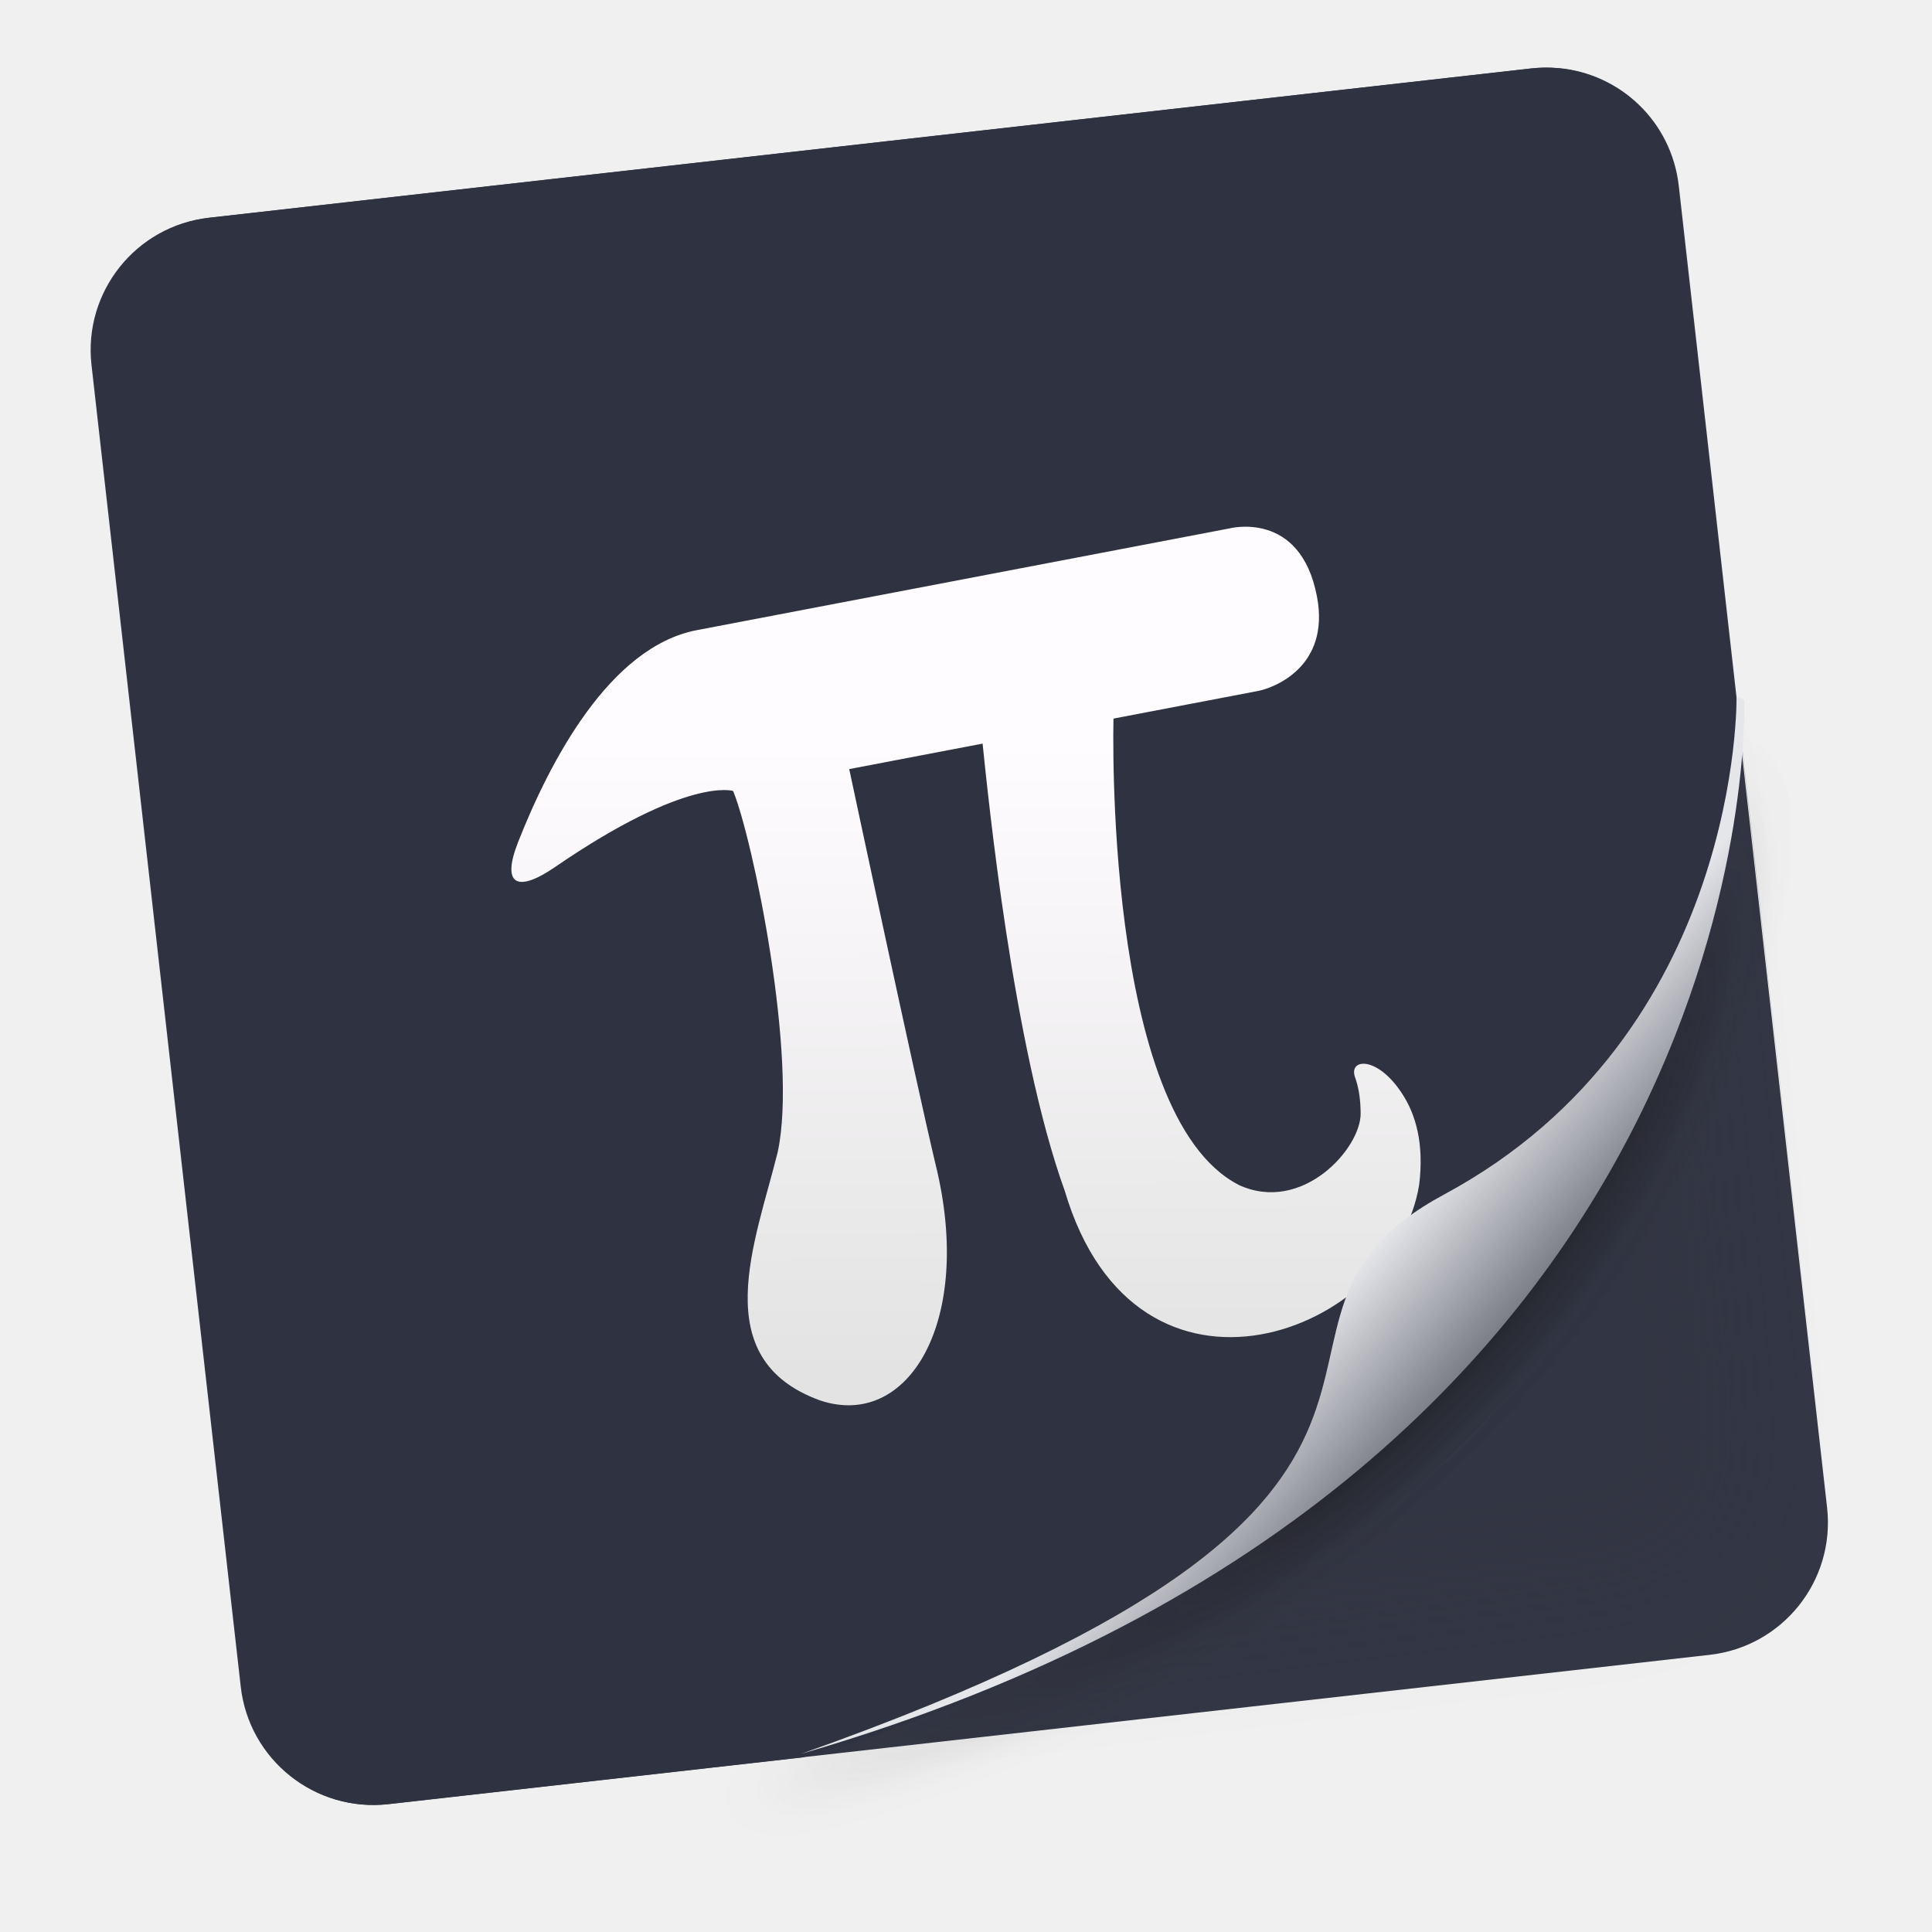
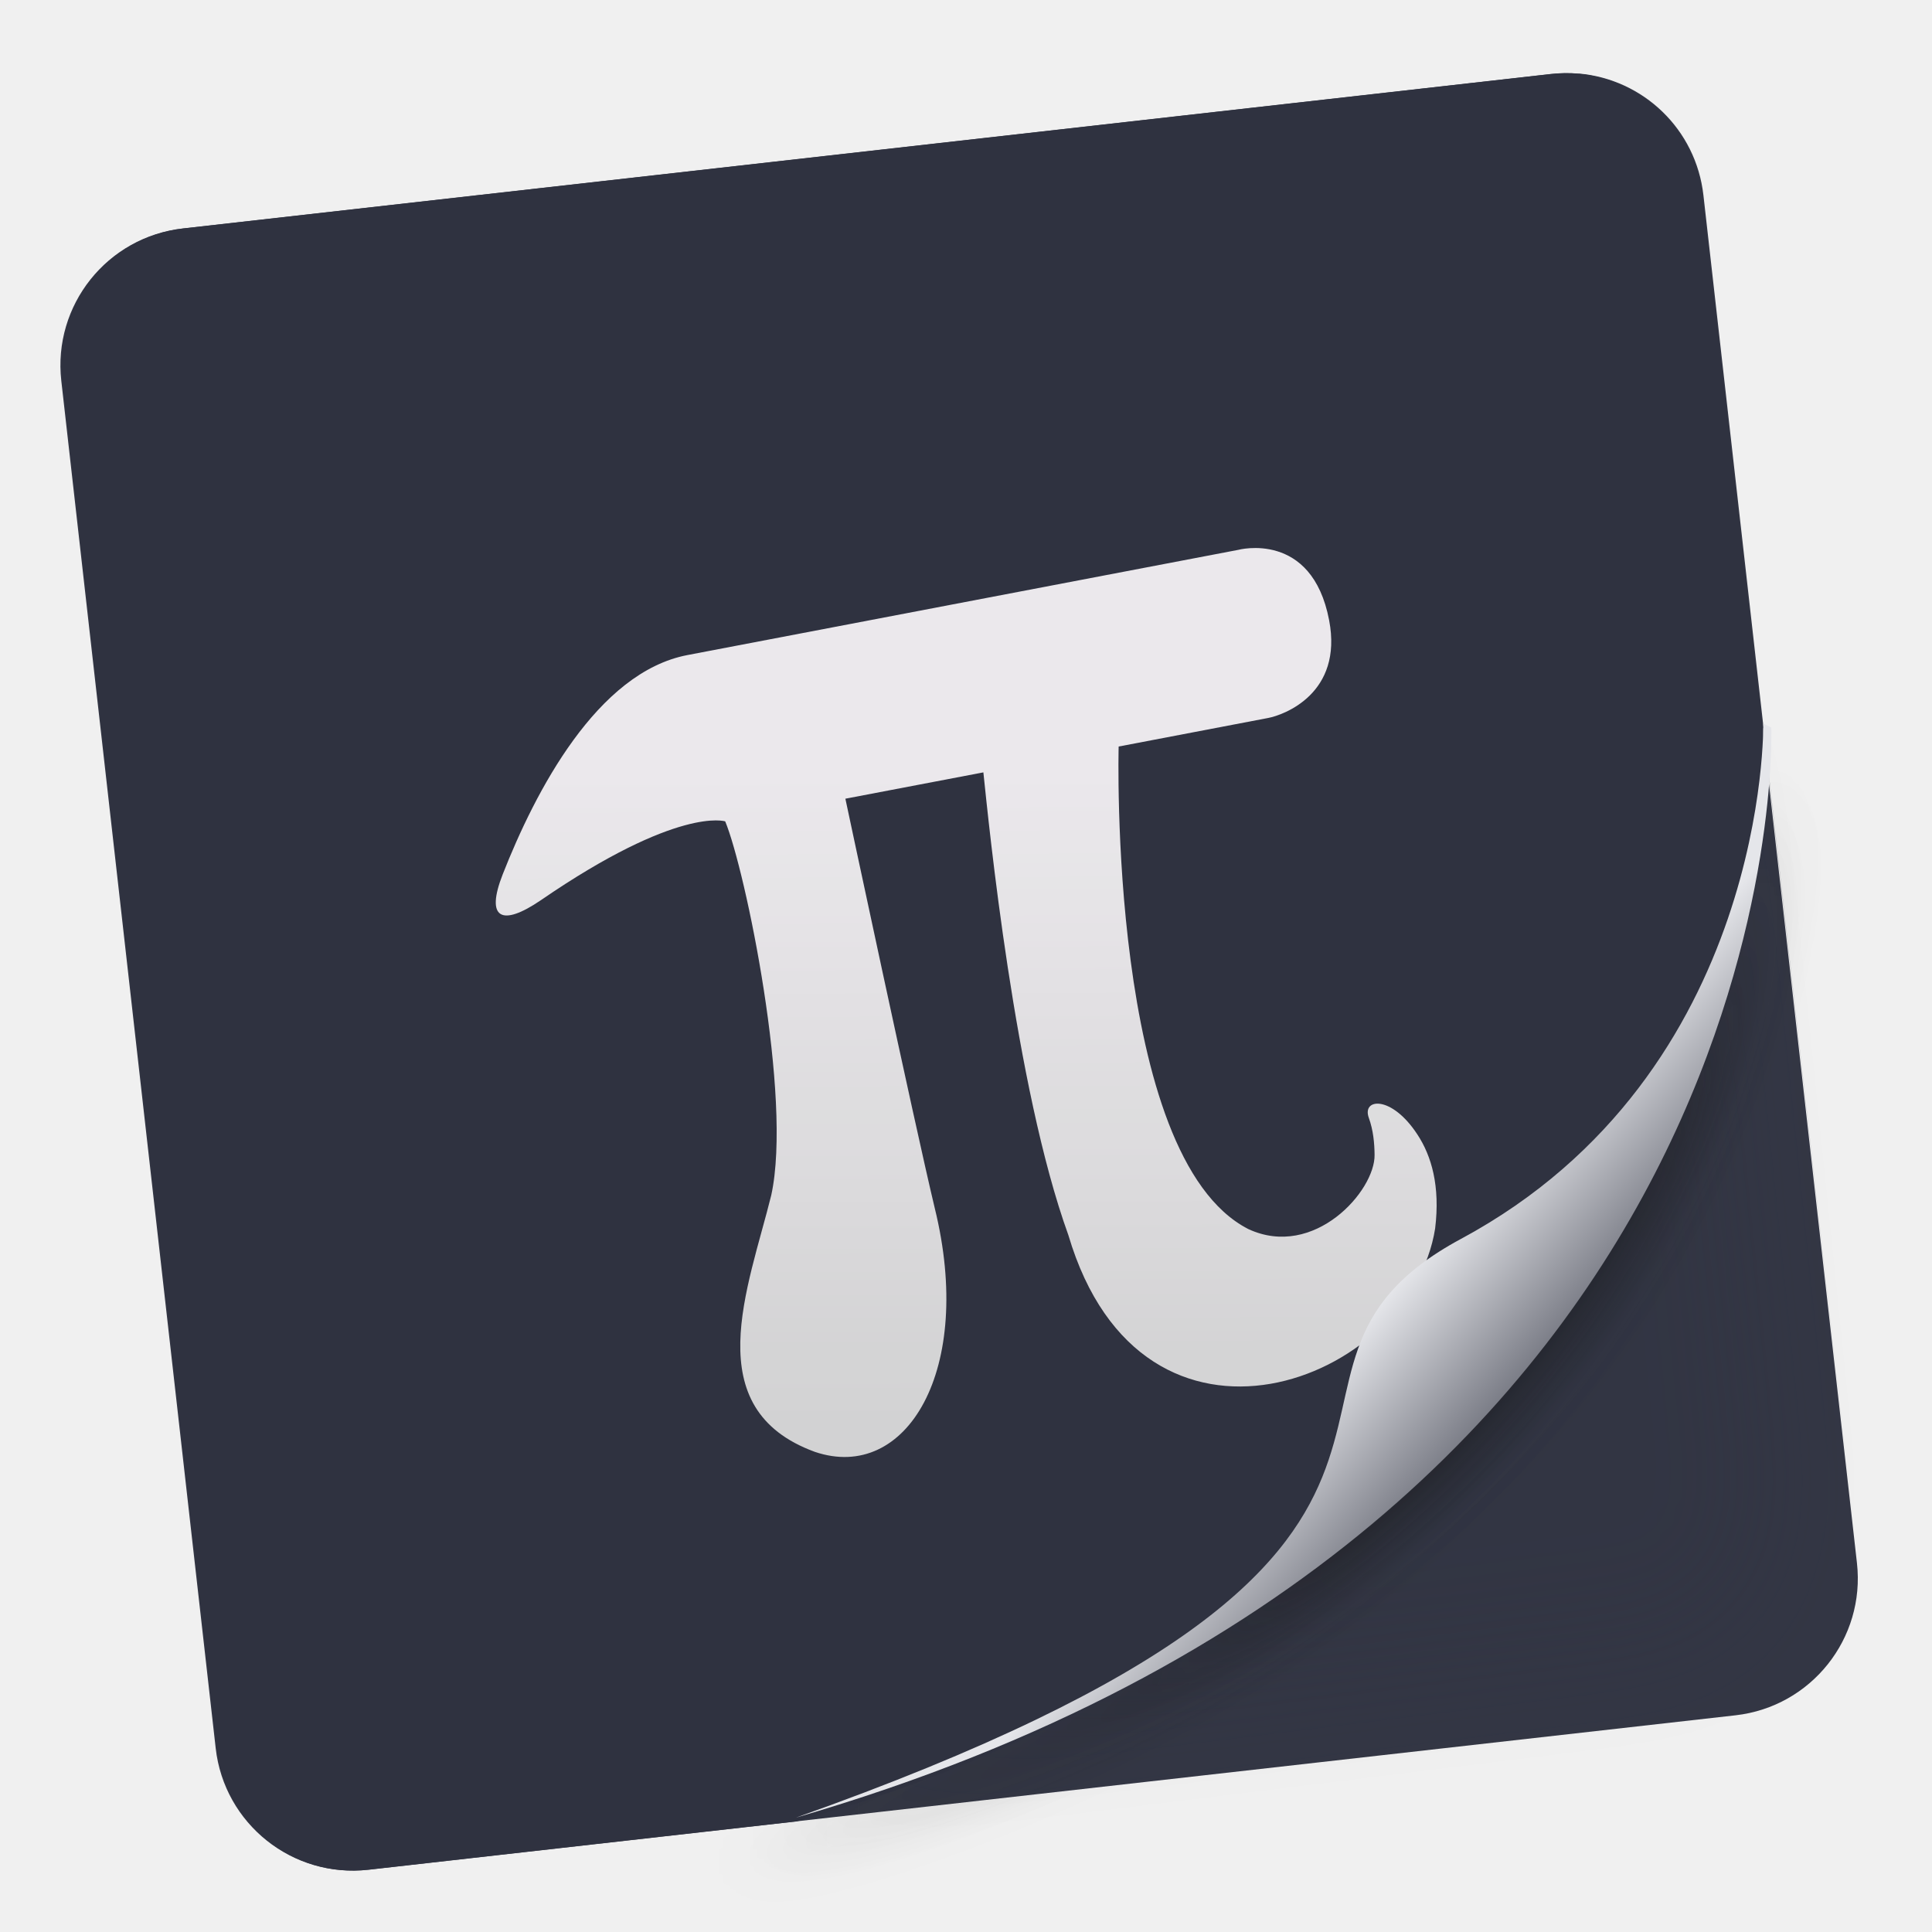
- <svg xmlns="http://www.w3.org/2000/svg" xmlns:xlink="http://www.w3.org/1999/xlink" height="64" viewBox="0 0 64 64" width="64" version="1.1" id="svg29">
-   <defs id="defs33">
-     <radialGradient gradientUnits="userSpaceOnUse" gradientTransform="matrix(0.057428,0,0,0.057428,103.84,56.0984)" r="470.16" cy="512.01" cx="512.01" id="a-3">
-       <stop id="stop4-3" offset="0" stop-color="#14c878" />
-       <stop id="stop6" offset="1" stop-color="#149632" />
-     </radialGradient>
-     <linearGradient id="a-6" x1="-6.147" x2="-6.147" y1="-137.82" y2="-100.78" gradientTransform="matrix(2.004436,0,0,2.004436,43.49944,271.6079)" gradientUnits="userSpaceOnUse">
-       <stop stop-color="#ff8214" offset="0" id="stop864" />
-       <stop stop-color="#ff6464" offset="1" id="stop866" />
+ <svg xmlns="http://www.w3.org/2000/svg" width="64" height="64" version="1.1" viewBox="0 0 16.933 16.933">
+   <defs>
+     <filter id="filter1066-3" x="-.064" y="-.057" width="1.128" height="1.113" color-interpolation-filters="sRGB">
+       <feGaussianBlur stdDeviation="0.227" />
+     </filter>
+     <filter id="filter1100-56" x="-.122" y="-.118" width="1.244" height="1.237" color-interpolation-filters="sRGB">
+       <feGaussianBlur stdDeviation="0.476" />
+     </filter>
+     <linearGradient id="linearGradient1025" x1="41.165" x2="54.039" y1="89.364" y2="20.836" gradientTransform="matrix(.077563 -.014814 .014814 .077563 4.9057 5.1725)" gradientUnits="userSpaceOnUse">
+       <stop stop-color="#e3e3e3" offset="0" />
+       <stop stop-color="#fffcff" offset="1" />
    </linearGradient>
-     <clipPath id="SVGID_2_">
-       <use width="100%" height="100%" xlink:href="#SVGID_1_" id="use869" />
-     </clipPath>
-     <rect id="SVGID_1_" x="247.79" y="352.04" width="99.69" height="99.8" />
-     <linearGradient id="a-36" x1="-6.147" x2="-6.147" y1="-137.82" y2="-100.78" gradientTransform="matrix(2.004436,0,0,2.004436,43.49944,271.6079)" gradientUnits="userSpaceOnUse">
-       <stop stop-color="#14dc78" offset="0" id="stop908" />
-       <stop stop-color="#14a03c" offset="1" id="stop910" />
+     <linearGradient id="linearGradient938-2" x1="80.368" x2="82.141" y1="13.177" y2="14.704" gradientTransform="matrix(.96155 0 0 .96155 -64.481 -2.2208)" gradientUnits="userSpaceOnUse">
+       <stop stop-color="#e5e6ea" offset="0" />
+       <stop stop-color="#2f3240" offset="1" />
    </linearGradient>
-     <style type="text/css" id="style859" />
-     <style type="text/css" id="style861" />
-     <linearGradient id="linearGradient938" x1="80.368" x2="82.141" y1="13.177" y2="14.704" gradientTransform="matrix(3.6342,0,0,3.6342,-246.71,-6.3936)" gradientUnits="userSpaceOnUse">
-       <stop stop-color="#e5e6ea" offset="0" id="stop863-3" />
-       <stop stop-color="#2f3240" offset="1" id="stop865-6" />
-     </linearGradient>
-     <filter id="filter1066" x="-.064" y="-.057" width="1.128" height="1.113" color-interpolation-filters="sRGB">
-       <feGaussianBlur stdDeviation="0.227" id="feGaussianBlur868" />
-     </filter>
-     <filter id="filter1100" x="-.122" y="-.118" width="1.244" height="1.237" color-interpolation-filters="sRGB">
-       <feGaussianBlur stdDeviation="0.476" id="feGaussianBlur871" />
-     </filter>
-     <style type="text/css" id="style961" />
-     <style type="text/css" id="style963" />
-     <filter id="filter1066-7" x="-.064" y="-.057" width="1.128" height="1.113" color-interpolation-filters="sRGB">
-       <feGaussianBlur stdDeviation="0.227" id="feGaussianBlur970" />
-     </filter>
-     <filter id="filter1100-5" x="-.122" y="-.118" width="1.244" height="1.237" color-interpolation-filters="sRGB">
-       <feGaussianBlur stdDeviation="0.476" id="feGaussianBlur973" />
-     </filter>
-     <filter id="filter1066-3" x="-0.064" y="-0.057" width="1.128" height="1.113" color-interpolation-filters="sRGB">
-       <feGaussianBlur stdDeviation="0.227" id="feGaussianBlur13" />
-     </filter>
-     <filter id="filter1100-56" x="-0.122" y="-0.118" width="1.244" height="1.237" color-interpolation-filters="sRGB">
-       <feGaussianBlur stdDeviation="0.476" id="feGaussianBlur16" />
-     </filter>
-     <filter id="filter899" x="-0.064" y="-0.057" width="1.128" height="1.113" color-interpolation-filters="sRGB">
-       <feGaussianBlur stdDeviation="0.227" id="feGaussianBlur897" />
-     </filter>
-     <linearGradient id="linearGradient938-2" x1="80.368" x2="82.141" y1="13.177" y2="14.704" gradientTransform="matrix(3.6342,0,0,3.6342,-246.7095,-6.393628)" gradientUnits="userSpaceOnUse">
-       <stop stop-color="#e5e6ea" offset="0" id="stop8" />
-       <stop stop-color="#2f3240" offset="1" id="stop10" />
-     </linearGradient>
-     <linearGradient id="f" x1="408.58" x2="408.71" y1="539.83" y2="507.76" gradientTransform="matrix(0.95833,0,0,0.95833,-438.3619,-484.6222)" gradientUnits="userSpaceOnUse">
-       <stop stop-color="#ccc" offset="0" id="stop21" />
-       <stop stop-color="#fff" offset="1" id="stop23" />
-     </linearGradient>
-     <linearGradient id="f-9" x1="408.58" x2="408.71" y1="539.83" y2="507.76" gradientTransform="matrix(0.95833,0,0,0.95833,-414.2227,-471.1775)" gradientUnits="userSpaceOnUse">
-       <stop stop-color="#ccc" offset="0" id="stop21-1" />
-       <stop stop-color="#fff" offset="1" id="stop23-2" />
-     </linearGradient>
-     <linearGradient xlink:href="#c" id="linearGradient1025" gradientUnits="userSpaceOnUse" gradientTransform="matrix(0.2931499,-0.05598831,0.05598831,0.2931499,15.54141,21.54956)" x1="41.165" y1="89.364" x2="54.039" y2="20.836" />
  </defs>
-   <linearGradient id="a" gradientUnits="userSpaceOnUse" x1="399.571" x2="399.571" y1="545.798" y2="517.798" gradientTransform="translate(-384.5714,-552.9214)">
-     <stop offset="0" stop-color="#3889e9" id="stop2" />
-     <stop offset="1" stop-color="#5ea5fb" id="stop4" />
-   </linearGradient>
-   <linearGradient id="b" gradientUnits="userSpaceOnUse" x1="400.512" x2="400.699" y1="546.074" y2="517.773" gradientTransform="matrix(1.117537,0,0,1.117537,-431.5867,-615.3816)">
-     <stop offset="0" stop-color="#3f4952" id="stop7" />
-     <stop offset="1" stop-color="#67747f" id="stop9" />
-   </linearGradient>
-   <linearGradient id="c" gradientUnits="userSpaceOnUse" x1="41.165" x2="54.039" y1="89.364" y2="20.836" gradientTransform="matrix(0.1592931,0,0,0.1592931,8.108614,-28.15951)">
-     <stop offset="0" stop-color="#e3e3e3" id="stop12" />
-     <stop offset="1" stop-color="#fffcff" id="stop14" />
-   </linearGradient>
-   <circle cx="16" cy="-21.124" fill="url(#a)" id="ellipse17" r="0" style="fill:url(#a)" />
-   <style type="text/css" id="style881">.st0{opacity:0.15;fill:#45413C;}
- 	.st1{fill:#FFE500;}
- 	.st2{fill:#EBCB00;}
- 	.st3{fill:none;stroke:#45413C;stroke-linecap:round;stroke-linejoin:round;stroke-miterlimit:10;}
- 	.st4{fill:#FFAA54;}
- 	.st5{fill:#FF8A14;}
- 	.st6{fill:#FFB0CA;stroke:#45413C;stroke-linecap:round;stroke-linejoin:round;stroke-miterlimit:10;}
- 	.st7{fill:#FF87AF;stroke:#45413C;stroke-linecap:round;stroke-linejoin:round;stroke-miterlimit:10;}
- 	.st8{fill:#FFCC99;}
- 	.st9{fill:#FFFFFF;}
- 	.st10{fill:#F0F0F0;}
- 	.st11{fill:#BF8256;}
- 	.st12{fill:#915E3A;}
- 	.st13{fill:#DEA47A;}
- 	.st14{fill:#F0D5A8;}
- 	.st15{fill:#DEBB7E;}
- 	.st16{fill:#F7E5C6;}
- 	.st17{fill:#FF8A14;stroke:#45413C;stroke-linecap:round;stroke-linejoin:round;stroke-miterlimit:10;}
- 	.st18{fill:#FFF5E3;}
- 	.st19{fill:#FFF48C;}
- 	.st20{fill:#FFFACF;}
- 	.st21{fill:#FFFCE5;}
- 	.st22{fill:#FF87AF;}
- 	.st23{fill:#FFB0CA;}
- 	.st24{fill:#FFE500;stroke:#45413C;stroke-linecap:round;stroke-linejoin:round;stroke-miterlimit:10;}
- 	.st25{fill:#9CEB60;stroke:#45413C;stroke-linecap:round;stroke-linejoin:round;stroke-miterlimit:10;}
- 	.st26{fill:#FFFACF;stroke:#45413C;stroke-linecap:round;stroke-linejoin:round;stroke-miterlimit:10;}
- 	.st27{fill:#00F5BC;stroke:#45413C;stroke-linecap:round;stroke-linejoin:round;stroke-miterlimit:10;}
- 	.st28{fill:#BF8256;stroke:#45413C;stroke-linecap:round;stroke-linejoin:round;stroke-miterlimit:10;}
- 	.st29{fill:#FFE3CF;stroke:#45413C;stroke-linecap:round;stroke-linejoin:round;stroke-miterlimit:10;}
- 	.st30{fill:#FF6242;}
- 	.st31{fill:#FF866E;}
- 	.st32{fill:none;stroke:#E04122;stroke-linecap:round;stroke-linejoin:round;stroke-miterlimit:10;}
- 	.st33{fill:#FFFEF2;stroke:#45413C;stroke-linecap:round;stroke-linejoin:round;stroke-miterlimit:10;}
- 	.st34{fill:#FF6242;stroke:#45413C;stroke-linecap:round;stroke-linejoin:round;stroke-miterlimit:10;}
- 	.st35{fill:#FFA694;}
- 	.st36{fill:#FFFFFF;stroke:#45413C;stroke-linecap:round;stroke-linejoin:round;stroke-miterlimit:10;}
- 	.st37{fill:#FFFEF2;}
- 	.st38{fill:#FF6196;}
- 	.st39{fill:#B89558;}
- 	.st40{fill:none;stroke:#915E3A;stroke-linecap:round;stroke-linejoin:round;stroke-miterlimit:10;}
- 	.st41{fill:#DEBB7E;stroke:#45413C;stroke-linecap:round;stroke-linejoin:round;stroke-miterlimit:10;}
- 	.st42{fill:#6DD627;stroke:#45413C;stroke-linecap:round;stroke-linejoin:round;stroke-miterlimit:10;}
- 	.st43{fill:#E5F8FF;}
- 	.st44{fill:#E8F4FA;}
- 	.st45{fill:#E8F4FA;stroke:#45413C;stroke-linecap:round;stroke-linejoin:round;stroke-miterlimit:10;}
- 	.st46{fill:#FFCCDD;}
- 	.st47{fill:#E5F8FF;stroke:#45413C;stroke-linecap:round;stroke-linejoin:round;stroke-miterlimit:10;}
- 	.st48{fill:#00B8F0;stroke:#45413C;stroke-linecap:round;stroke-linejoin:round;stroke-miterlimit:10;}
- 	.st49{fill:#00B8F0;}
- 	.st50{fill:#4ACFFF;}
- 	.st51{fill:#E04122;}
- 	.st52{fill:#E04122;stroke:#45413C;stroke-linecap:round;stroke-linejoin:round;stroke-miterlimit:10;}
- 	.st53{fill:#87898C;}
- 	.st54{fill:#BDBEC0;}
- 	.st55{fill:#656769;}
- 	.st56{fill:#525252;}
- 	.st57{fill:#FFF48C;stroke:#45413C;stroke-linecap:round;stroke-linejoin:round;stroke-miterlimit:10;}
- 	.st58{fill:#6DD627;}
- 	.st59{fill:#EB6D00;}
- 	.st60{fill:#46B000;}
- 	.st61{fill:#80DDFF;}
- 	.st62{fill:#DAEDF7;}
- 	.st63{fill:#BF8DF2;stroke:#45413C;stroke-linecap:round;stroke-linejoin:round;stroke-miterlimit:10;}
- 	.st64{fill:#9F5AE5;stroke:#45413C;stroke-linecap:round;stroke-linejoin:round;stroke-miterlimit:10;}
- 	.st65{fill:#C8FFA1;}
- 	.st66{fill:#E4FFD1;}
- 	.st67{fill:#9CEB60;}
- 	.st68{fill:#E5FEFF;}
- 	.st69{fill:#B8ECFF;}
- 	.st70{fill:#E0E0E0;stroke:#45413C;stroke-linecap:round;stroke-linejoin:round;stroke-miterlimit:10;}
- 	.st71{fill:#E0E0E0;}
- 	.st72{fill:none;stroke:#4F4B45;stroke-linejoin:round;stroke-miterlimit:10;}
- 	.st73{fill:none;stroke:#4F4B45;stroke-linecap:round;stroke-linejoin:round;stroke-miterlimit:10;}
- 	.st74{fill:#E0366F;stroke:#45413C;stroke-linecap:round;stroke-linejoin:round;stroke-miterlimit:10;}
- 	.st75{fill:none;stroke:#45413C;stroke-miterlimit:10;}
- 	.st76{fill:#FF866E;stroke:#45413C;stroke-linecap:round;stroke-linejoin:round;stroke-miterlimit:10;}
- 	.st77{fill:#45413C;stroke:#45413C;stroke-linecap:round;stroke-linejoin:round;stroke-miterlimit:10;}
- 	.st78{fill:#9F5AE5;}
- 	.st79{fill:#803EC2;}
- 	.st80{fill:#803EC2;stroke:#45413C;stroke-linecap:round;stroke-linejoin:round;stroke-miterlimit:10;}
- 	.st81{fill:#BF8DF2;}
- 	.st82{fill:#FFAA54;stroke:#45413C;stroke-linecap:round;stroke-linejoin:round;stroke-miterlimit:10;}
- 	.st83{fill:none;stroke:#45413C;stroke-linejoin:round;stroke-miterlimit:10;}
- 	.st84{fill:#FFCCDD;stroke:#45413C;stroke-linecap:round;stroke-linejoin:round;stroke-miterlimit:10;}
- 	.st85{fill:#FF6196;stroke:#45413C;stroke-linecap:round;stroke-linejoin:round;stroke-miterlimit:10;}
- 	.st86{fill:#FFE5EE;}
- 	.st87{fill:#F7E5C6;stroke:#45413C;stroke-linecap:round;stroke-linejoin:round;stroke-miterlimit:10;}
- 	.st88{fill:#E5FFF9;}
- 	.st89{fill:none;stroke:#45413C;stroke-width:1.006;stroke-linecap:round;stroke-linejoin:round;stroke-miterlimit:10;}
- 	.st90{fill:#4AEFF7;}
- 	.st91{fill:#A6FBFF;}
- 	.st92{fill:#E5FEFF;stroke:#45413C;stroke-linecap:round;stroke-linejoin:round;stroke-miterlimit:10;}
- 	.st93{fill:#46B000;stroke:#45413C;stroke-linecap:round;stroke-linejoin:round;stroke-miterlimit:10;}
- 	.st94{fill:#FFFFFF;stroke:#45413C;stroke-linejoin:round;stroke-miterlimit:10;}
- 	.st95{fill:#FFFFFF;stroke:#45413C;stroke-miterlimit:10;}
- 	.st96{fill:#009FD9;}
- 	.st97{fill:#00DFEB;}
- 	.st98{fill:#C0DCEB;stroke:#45413C;stroke-linecap:round;stroke-linejoin:round;stroke-miterlimit:10;}
- 	.st99{fill:#00DFEB;stroke:#45413C;stroke-linecap:round;stroke-linejoin:round;stroke-miterlimit:10;}
- 	.st100{fill:#FFE5EE;stroke:#45413C;stroke-linecap:round;stroke-linejoin:round;stroke-miterlimit:10;}
- 	.st101{fill:#8CA4B8;}
- 	.st102{fill:#ADC4D9;}
- 	.st103{fill:#656769;stroke:#45413C;stroke-linecap:round;stroke-linejoin:round;stroke-miterlimit:10;}
- 	.st104{fill:#F0F0F0;stroke:#45413C;stroke-linecap:round;stroke-linejoin:round;stroke-miterlimit:10;}
- 	.st105{fill:#C0DCEB;}
- 	.st106{fill:#45413C;}
- 	.st107{fill:#FFCABF;}
- 	.st108{fill:#87898C;stroke:#45413C;stroke-linecap:round;stroke-linejoin:round;stroke-miterlimit:10;}
- 	.st109{fill:#EBCB00;stroke:#45413C;stroke-linecap:round;stroke-linejoin:round;stroke-miterlimit:10;}</style>
-   <style type="text/css" id="style983">.st0{opacity:0.15;fill:#45413C;}
- 	.st1{fill:#FFE500;}
- 	.st2{fill:#EBCB00;}
- 	.st3{fill:none;stroke:#45413C;stroke-linecap:round;stroke-linejoin:round;stroke-miterlimit:10;}
- 	.st4{fill:#FFAA54;}
- 	.st5{fill:#FF8A14;}
- 	.st6{fill:#FFB0CA;stroke:#45413C;stroke-linecap:round;stroke-linejoin:round;stroke-miterlimit:10;}
- 	.st7{fill:#FF87AF;stroke:#45413C;stroke-linecap:round;stroke-linejoin:round;stroke-miterlimit:10;}
- 	.st8{fill:#FFCC99;}
- 	.st9{fill:#FFFFFF;}
- 	.st10{fill:#F0F0F0;}
- 	.st11{fill:#BF8256;}
- 	.st12{fill:#915E3A;}
- 	.st13{fill:#DEA47A;}
- 	.st14{fill:#F0D5A8;}
- 	.st15{fill:#DEBB7E;}
- 	.st16{fill:#F7E5C6;}
- 	.st17{fill:#FF8A14;stroke:#45413C;stroke-linecap:round;stroke-linejoin:round;stroke-miterlimit:10;}
- 	.st18{fill:#FFF5E3;}
- 	.st19{fill:#FFF48C;}
- 	.st20{fill:#FFFACF;}
- 	.st21{fill:#FFFCE5;}
- 	.st22{fill:#FF87AF;}
- 	.st23{fill:#FFB0CA;}
- 	.st24{fill:#FFE500;stroke:#45413C;stroke-linecap:round;stroke-linejoin:round;stroke-miterlimit:10;}
- 	.st25{fill:#9CEB60;stroke:#45413C;stroke-linecap:round;stroke-linejoin:round;stroke-miterlimit:10;}
- 	.st26{fill:#FFFACF;stroke:#45413C;stroke-linecap:round;stroke-linejoin:round;stroke-miterlimit:10;}
- 	.st27{fill:#00F5BC;stroke:#45413C;stroke-linecap:round;stroke-linejoin:round;stroke-miterlimit:10;}
- 	.st28{fill:#BF8256;stroke:#45413C;stroke-linecap:round;stroke-linejoin:round;stroke-miterlimit:10;}
- 	.st29{fill:#FFE3CF;stroke:#45413C;stroke-linecap:round;stroke-linejoin:round;stroke-miterlimit:10;}
- 	.st30{fill:#FF6242;}
- 	.st31{fill:#FF866E;}
- 	.st32{fill:none;stroke:#E04122;stroke-linecap:round;stroke-linejoin:round;stroke-miterlimit:10;}
- 	.st33{fill:#FFFEF2;stroke:#45413C;stroke-linecap:round;stroke-linejoin:round;stroke-miterlimit:10;}
- 	.st34{fill:#FF6242;stroke:#45413C;stroke-linecap:round;stroke-linejoin:round;stroke-miterlimit:10;}
- 	.st35{fill:#FFA694;}
- 	.st36{fill:#FFFFFF;stroke:#45413C;stroke-linecap:round;stroke-linejoin:round;stroke-miterlimit:10;}
- 	.st37{fill:#FFFEF2;}
- 	.st38{fill:#FF6196;}
- 	.st39{fill:#B89558;}
- 	.st40{fill:none;stroke:#915E3A;stroke-linecap:round;stroke-linejoin:round;stroke-miterlimit:10;}
- 	.st41{fill:#DEBB7E;stroke:#45413C;stroke-linecap:round;stroke-linejoin:round;stroke-miterlimit:10;}
- 	.st42{fill:#6DD627;stroke:#45413C;stroke-linecap:round;stroke-linejoin:round;stroke-miterlimit:10;}
- 	.st43{fill:#E5F8FF;}
- 	.st44{fill:#E8F4FA;}
- 	.st45{fill:#E8F4FA;stroke:#45413C;stroke-linecap:round;stroke-linejoin:round;stroke-miterlimit:10;}
- 	.st46{fill:#FFCCDD;}
- 	.st47{fill:#E5F8FF;stroke:#45413C;stroke-linecap:round;stroke-linejoin:round;stroke-miterlimit:10;}
- 	.st48{fill:#00B8F0;stroke:#45413C;stroke-linecap:round;stroke-linejoin:round;stroke-miterlimit:10;}
- 	.st49{fill:#00B8F0;}
- 	.st50{fill:#4ACFFF;}
- 	.st51{fill:#E04122;}
- 	.st52{fill:#E04122;stroke:#45413C;stroke-linecap:round;stroke-linejoin:round;stroke-miterlimit:10;}
- 	.st53{fill:#87898C;}
- 	.st54{fill:#BDBEC0;}
- 	.st55{fill:#656769;}
- 	.st56{fill:#525252;}
- 	.st57{fill:#FFF48C;stroke:#45413C;stroke-linecap:round;stroke-linejoin:round;stroke-miterlimit:10;}
- 	.st58{fill:#6DD627;}
- 	.st59{fill:#EB6D00;}
- 	.st60{fill:#46B000;}
- 	.st61{fill:#80DDFF;}
- 	.st62{fill:#DAEDF7;}
- 	.st63{fill:#BF8DF2;stroke:#45413C;stroke-linecap:round;stroke-linejoin:round;stroke-miterlimit:10;}
- 	.st64{fill:#9F5AE5;stroke:#45413C;stroke-linecap:round;stroke-linejoin:round;stroke-miterlimit:10;}
- 	.st65{fill:#C8FFA1;}
- 	.st66{fill:#E4FFD1;}
- 	.st67{fill:#9CEB60;}
- 	.st68{fill:#E5FEFF;}
- 	.st69{fill:#B8ECFF;}
- 	.st70{fill:#E0E0E0;stroke:#45413C;stroke-linecap:round;stroke-linejoin:round;stroke-miterlimit:10;}
- 	.st71{fill:#E0E0E0;}
- 	.st72{fill:none;stroke:#4F4B45;stroke-linejoin:round;stroke-miterlimit:10;}
- 	.st73{fill:none;stroke:#4F4B45;stroke-linecap:round;stroke-linejoin:round;stroke-miterlimit:10;}
- 	.st74{fill:#E0366F;stroke:#45413C;stroke-linecap:round;stroke-linejoin:round;stroke-miterlimit:10;}
- 	.st75{fill:none;stroke:#45413C;stroke-miterlimit:10;}
- 	.st76{fill:#FF866E;stroke:#45413C;stroke-linecap:round;stroke-linejoin:round;stroke-miterlimit:10;}
- 	.st77{fill:#45413C;stroke:#45413C;stroke-linecap:round;stroke-linejoin:round;stroke-miterlimit:10;}
- 	.st78{fill:#9F5AE5;}
- 	.st79{fill:#803EC2;}
- 	.st80{fill:#803EC2;stroke:#45413C;stroke-linecap:round;stroke-linejoin:round;stroke-miterlimit:10;}
- 	.st81{fill:#BF8DF2;}
- 	.st82{fill:#FFAA54;stroke:#45413C;stroke-linecap:round;stroke-linejoin:round;stroke-miterlimit:10;}
- 	.st83{fill:none;stroke:#45413C;stroke-linejoin:round;stroke-miterlimit:10;}
- 	.st84{fill:#FFCCDD;stroke:#45413C;stroke-linecap:round;stroke-linejoin:round;stroke-miterlimit:10;}
- 	.st85{fill:#FF6196;stroke:#45413C;stroke-linecap:round;stroke-linejoin:round;stroke-miterlimit:10;}
- 	.st86{fill:#FFE5EE;}
- 	.st87{fill:#F7E5C6;stroke:#45413C;stroke-linecap:round;stroke-linejoin:round;stroke-miterlimit:10;}
- 	.st88{fill:#E5FFF9;}
- 	.st89{fill:none;stroke:#45413C;stroke-width:1.006;stroke-linecap:round;stroke-linejoin:round;stroke-miterlimit:10;}
- 	.st90{fill:#4AEFF7;}
- 	.st91{fill:#A6FBFF;}
- 	.st92{fill:#E5FEFF;stroke:#45413C;stroke-linecap:round;stroke-linejoin:round;stroke-miterlimit:10;}
- 	.st93{fill:#46B000;stroke:#45413C;stroke-linecap:round;stroke-linejoin:round;stroke-miterlimit:10;}
- 	.st94{fill:#FFFFFF;stroke:#45413C;stroke-linejoin:round;stroke-miterlimit:10;}
- 	.st95{fill:#FFFFFF;stroke:#45413C;stroke-miterlimit:10;}
- 	.st96{fill:#009FD9;}
- 	.st97{fill:#00DFEB;}
- 	.st98{fill:#C0DCEB;stroke:#45413C;stroke-linecap:round;stroke-linejoin:round;stroke-miterlimit:10;}
- 	.st99{fill:#00DFEB;stroke:#45413C;stroke-linecap:round;stroke-linejoin:round;stroke-miterlimit:10;}
- 	.st100{fill:#FFE5EE;stroke:#45413C;stroke-linecap:round;stroke-linejoin:round;stroke-miterlimit:10;}
- 	.st101{fill:#8CA4B8;}
- 	.st102{fill:#ADC4D9;}
- 	.st103{fill:#656769;stroke:#45413C;stroke-linecap:round;stroke-linejoin:round;stroke-miterlimit:10;}
- 	.st104{fill:#F0F0F0;stroke:#45413C;stroke-linecap:round;stroke-linejoin:round;stroke-miterlimit:10;}
- 	.st105{fill:#C0DCEB;}
- 	.st106{fill:#45413C;}
- 	.st107{fill:#FFCABF;}
- 	.st108{fill:#87898C;stroke:#45413C;stroke-linecap:round;stroke-linejoin:round;stroke-miterlimit:10;}
- 	.st109{fill:#EBCB00;stroke:#45413C;stroke-linecap:round;stroke-linejoin:round;stroke-miterlimit:10;}</style>
-   <g style="image-rendering:optimizeSpeed" id="g19" fill="#5e4aa6" transform="translate(91.86418,1.335144e-5)">
-     <circle id="circle11" r="0" cy="-1241.6" cx="-1248.7" />
-     <circle id="circle13" fill-rule="evenodd" r="0" cy="23.855" cx="-149.15" />
-     <circle id="circle15" r="0" cy="-1241.6" cx="-1248.7" />
-     <circle id="circle17" fill-rule="evenodd" r="0" cy="23.855" cx="-149.15" />
+   <g transform="matrix(1.0346 0 0 1.0346 -1.1137 .57537)">
+     <rect transform="rotate(-6.4422)" x="1.286" y="1.665" width="13.992" height="13.992" ry="1.167" fill="#333644" stroke-width=".962" />
+     <path transform="matrix(1.0331 0 0 .96964 -43.688 -3.5946)" d="m57.818 9.829s0.054 3.078-2.664 4.541c-2.245 1.208 0.939 2.689-5.86 5.099 8.851-2.575 8.524-9.64 8.524-9.64z" fill="#141414" filter="url(#filter1066-3)" opacity=".3" />
+     <path transform="matrix(.8359 0 0 .91429 -32.866 -3.5658)" d="m57.594 9.732c-0.154 5.725-5.052 8.686-8.523 9.64l8.286-0.936c0.668-0.075 1.145-0.674 1.07-1.343z" fill="#2f3240" filter="url(#filter1100-56)" opacity=".2" />
+     <path transform="matrix(1.0038 0 0 .93538 -41.955 -3.1438)" d="m57.818 9.829s0.054 3.078-2.664 4.541c-2.245 1.208 0.939 2.689-5.86 5.099 8.851-2.575 8.524-9.64 8.524-9.64z" fill="#141414" filter="url(#filter1066-3)" opacity=".3" />
+     <path d="m14.454 0.068c-0.077-0.007-0.157-0.006-0.237 0.003l-11.585 1.308c-0.643 0.073-1.101 0.648-1.029 1.29l1.308 11.585c0.073 0.643 0.648 1.101 1.29 1.029l3.623-0.409c3.338-0.918 8.043-3.766 8.191-9.268l0.8 7.078-1.308-11.585c-0.063-0.562-0.512-0.984-1.054-1.032z" fill="#2f3241" fill-opacity=".98" stroke-width=".962" />
+     <path d="m11.65 9.855c-1.192-0.613-1.097-4.087-1.097-4.087l1.267-0.242c0.132-0.025 0.635-0.207 0.516-0.828-0.146-0.764-0.77-0.596-0.77-0.596s-3.473 0.663-4.665 0.891c-0.766 0.146-1.29 1.155-1.566 1.858-0.147 0.375-0.01 0.446 0.323 0.219 1.165-0.8 1.562-0.668 1.562-0.668 0.171 0.412 0.571 2.341 0.39 3.167-0.193 0.782-0.629 1.809 0.369 2.174 0.775 0.263 1.354-0.692 1.016-2.065-0.174-0.727-0.757-3.468-0.757-3.468l1.169-0.223c0.046 0.436 0.265 2.662 0.72 3.92 0.629 2.124 2.901 1.254 3.107-0.056 0.044-0.36-0.031-0.615-0.15-0.796-0.219-0.336-0.472-0.308-0.412-0.142 0.038 0.105 0.048 0.214 0.049 0.314 0.005 0.306-0.512 0.887-1.069 0.629z" fill="url(#linearGradient1025)" opacity=".9" stroke-width=".079" />
+     <path d="m16.014 5.573s0.051 2.96-2.561 4.366c-2.159 1.162 0.903 2.586-5.635 4.903 8.51-2.476 8.264-9.235 8.264-9.235z" fill="url(#linearGradient938-2)" stroke-width=".962" />
  </g>
-   <circle cx="-1248.694" cy="-1241.639" r="0" fill="#5e4aa6" stroke-width="1" id="circle875" />
-   <circle cx="-149.147" cy="23.855" r="0" fill="#5e4aa6" fill-rule="evenodd" stroke-width="1" id="ellipse877" />
-   <circle cx="-1316.191" cy="-1241.639" r="0" fill="#5e4aa6" stroke-width="1" id="circle915" />
-   <circle cx="-216.644" cy="23.855" r="0" fill="#5e4aa6" fill-rule="evenodd" stroke-width="1" id="ellipse927" />
-   <rect transform="rotate(-6.4422)" x="1.655" y="7.943" width="52.884" height="52.884" ry="4.411" fill="#333644" stroke-width="3.634" id="rect44" />
-   <path transform="matrix(3.9047,0,0,3.6648,-168.1195,-11.58603)" d="m 57.818,9.829 c 0,0 0.054,3.078 -2.664,4.541 -2.245,1.208 0.939,2.689 -5.86,5.099 8.851,-2.575 8.524,-9.64 8.524,-9.64 z" fill="#141414" filter="url(#filter1066)" opacity="0.3" id="path46" style="filter:url(#filter1066-3)" />
-   <path transform="matrix(3.1593,0,0,3.4556,-127.2195,-11.47703)" d="m 57.594,9.732 c -0.154,5.725 -5.052,8.686 -8.523,9.64 l 8.286,-0.936 c 0.668,-0.075 1.145,-0.674 1.07,-1.343 z" fill="#2f3240" filter="url(#filter1100)" opacity="0.2" id="path48" style="filter:url(#filter1100-56)" />
-   <path transform="matrix(3.794,0,0,3.5353,-161.5695,-9.882228)" d="m 57.818,9.829 c 0,0 0.054,3.078 -2.664,4.541 -2.245,1.208 0.939,2.689 -5.86,5.099 8.851,-2.575 8.524,-9.64 8.524,-9.64 z" fill="#141414" filter="url(#filter1066)" opacity="0.3" id="path50" style="filter:url(#filter1066-3)" />
-   <path d="m 51.63,2.257 c -0.292,-0.026 -0.592,-0.023 -0.896,0.011 L 6.948,7.213 c -2.428,0.274 -4.163,2.449 -3.889,4.877 l 4.945,43.787 c 0.274,2.428 2.449,4.162 4.877,3.888 l 13.693,-1.546 c 12.616,-3.47 30.399,-14.233 30.957,-35.029 l 3.024,26.752 -4.943,-43.787 C 55.371,4.03 53.675,2.436 51.628,2.255 Z" fill="#2f3241" fill-opacity="0.98" stroke-width="3.634" id="path52" />
-   <path d="M 41.031,39.249 C 36.528,36.934 36.886,23.804 36.886,23.804 l 4.789,-0.915 c 0.5,-0.095 2.399,-0.784 1.951,-3.13 -0.551,-2.886 -2.912,-2.252 -2.912,-2.252 0,0 -13.125,2.507 -17.632,3.368 -2.894,0.553 -4.874,4.365 -5.92,7.022 -0.556,1.418 -0.037,1.687 1.22,0.828 4.403,-3.022 5.903,-2.523 5.903,-2.523 0.648,1.556 2.158,8.847 1.476,11.969 -0.731,2.956 -2.379,6.839 1.393,8.216 2.931,0.994 5.116,-2.615 3.841,-7.803 -0.659,-2.749 -2.863,-13.107 -2.863,-13.107 l 4.418,-0.844 c 0.172,1.647 1.003,10.062 2.721,14.814 2.377,8.028 10.966,4.741 11.742,-0.211 0.166,-1.36 -0.118,-2.326 -0.567,-3.009 -0.828,-1.271 -1.785,-1.163 -1.557,-0.538 0.143,0.399 0.18,0.809 0.184,1.185 0.02,1.158 -1.934,3.352 -4.042,2.377 z" fill="url(#c)" opacity="0.9" id="path1023" style="opacity:1;fill:url(#linearGradient1025);stroke-width:0.298" />
-   <path style="fill:url(#linearGradient938-2)" d="m 57.526,23.062 c 0,0 0.195,11.187 -9.68,16.502 -8.159,4.391 3.411,9.773 -21.296,18.531 32.165,-9.357 31.232,-34.905 31.232,-34.905 z" fill="url(#linearGradient938)" stroke-width="3.634" id="path54" />
</svg>
